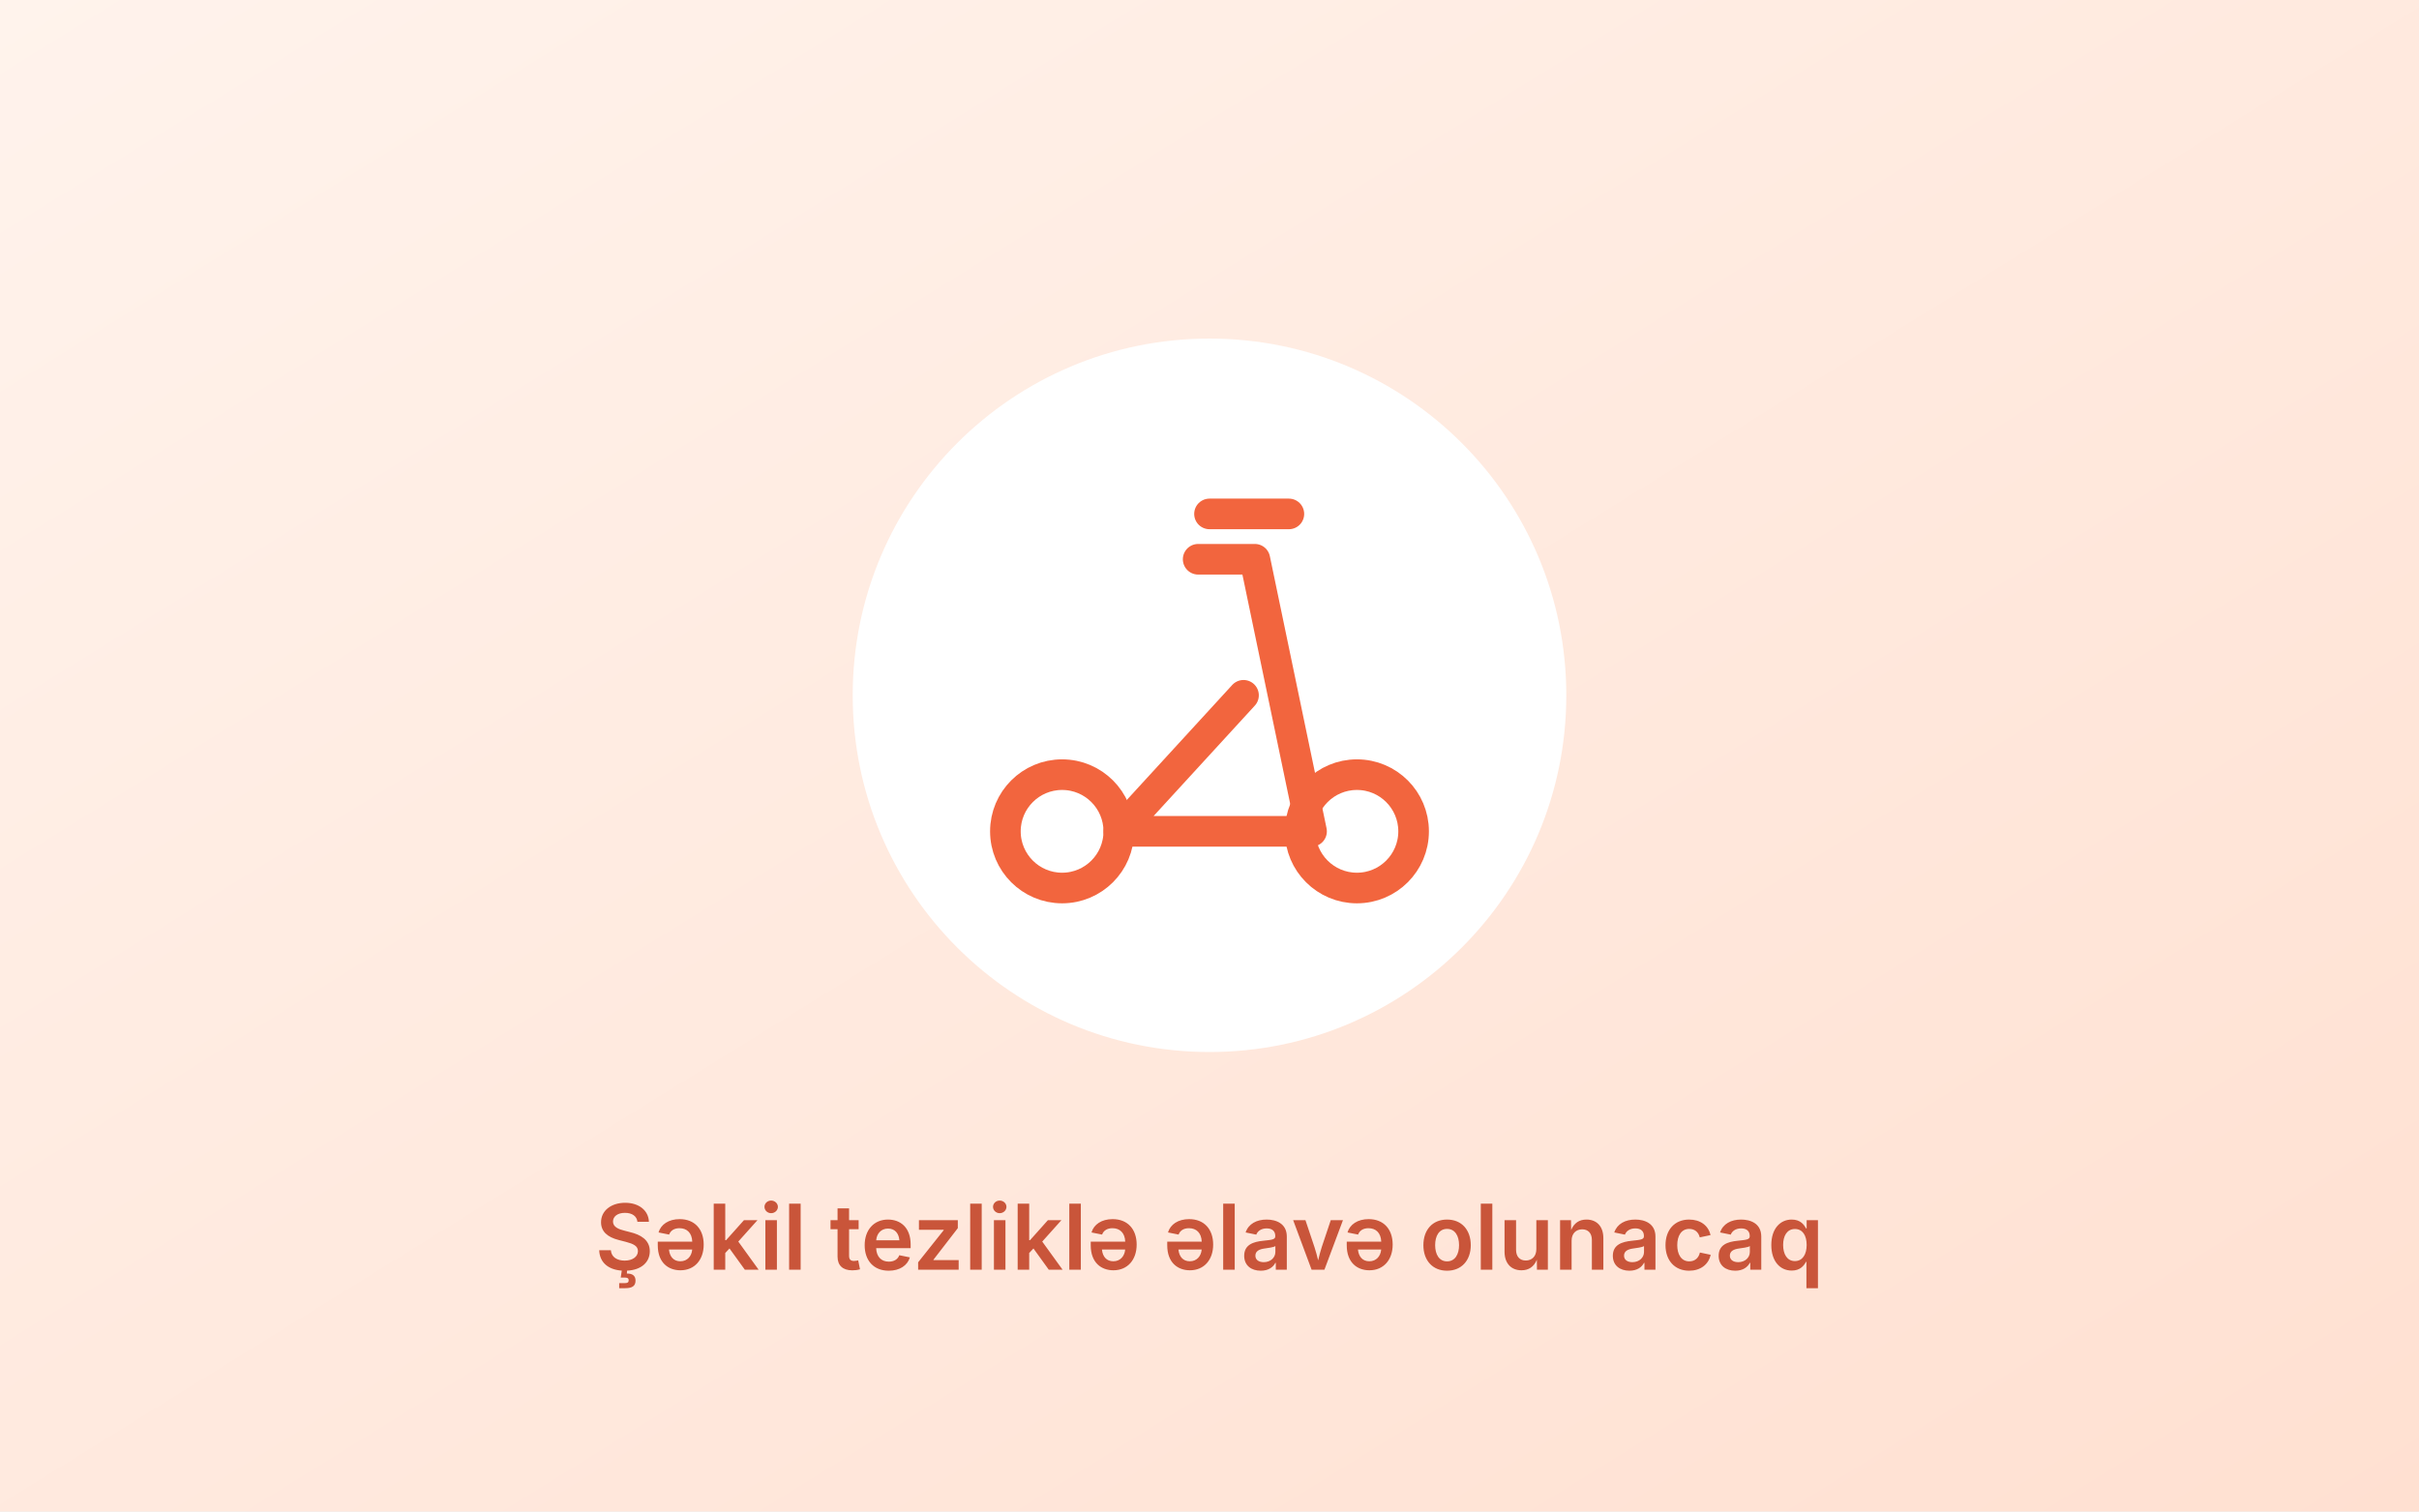
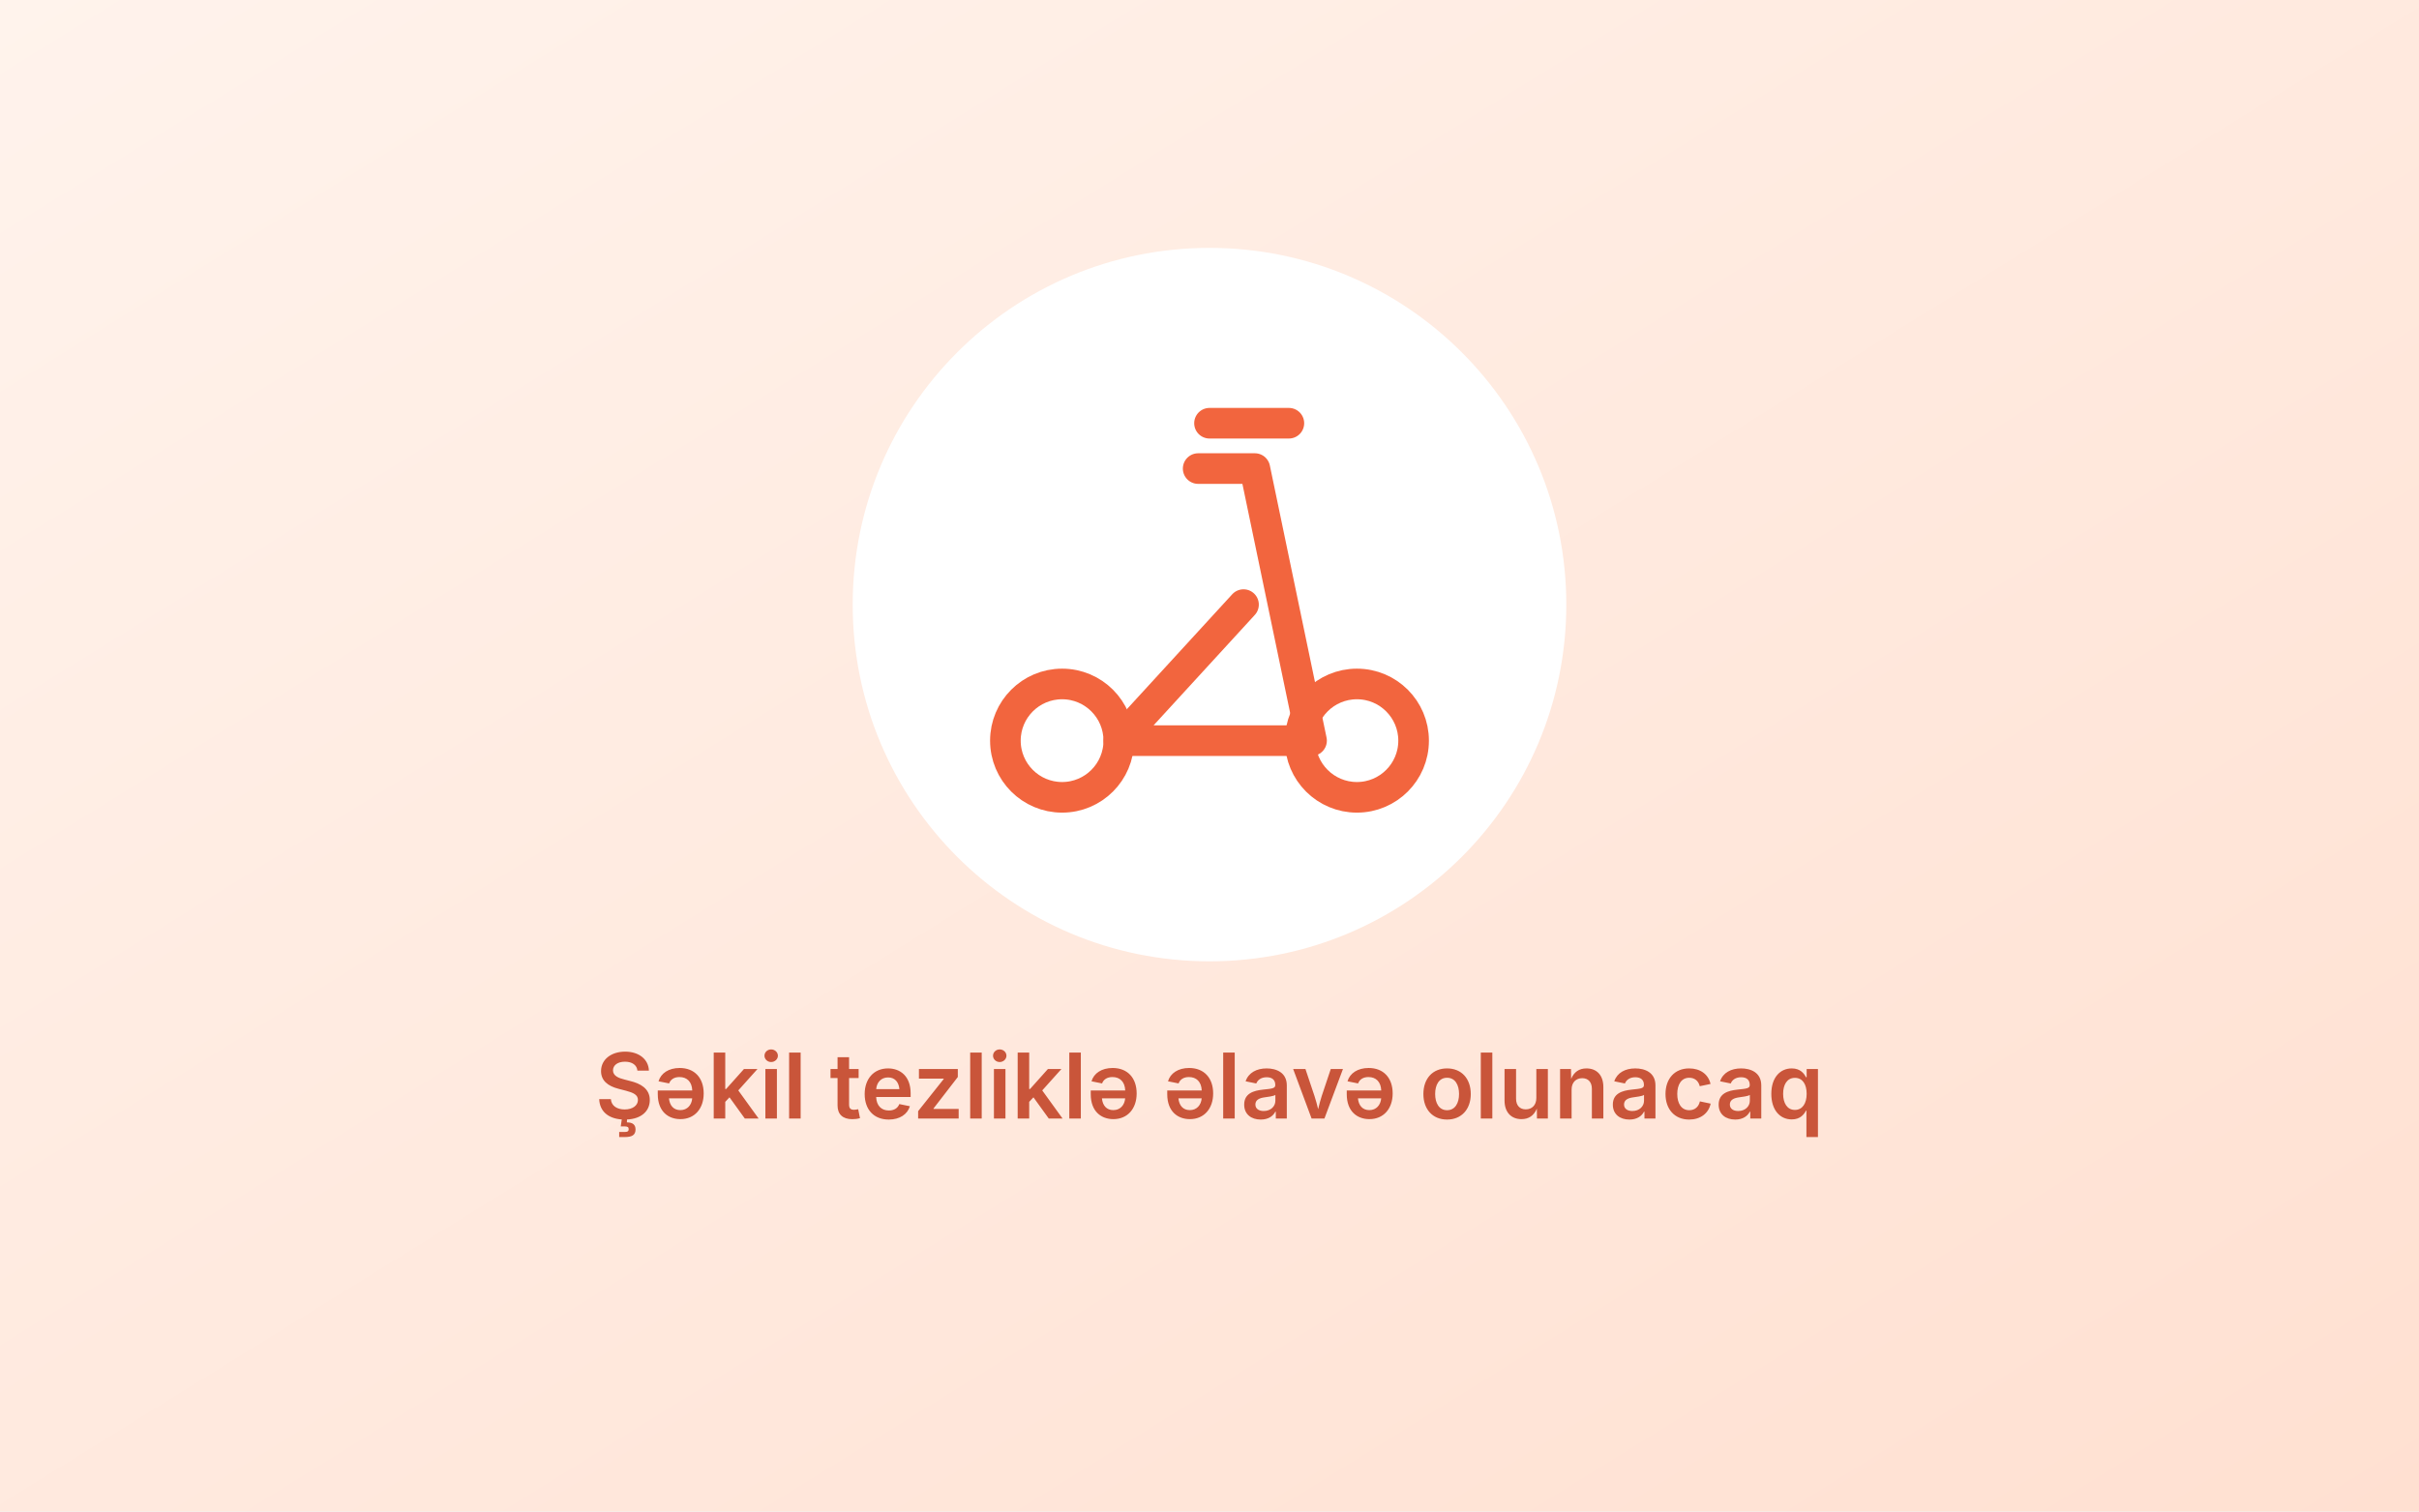
<svg xmlns="http://www.w3.org/2000/svg" viewBox="0 0 800 500" role="img" aria-label="Şəkil tezliklə">
  <defs>
    <linearGradient id="g" x1="0" y1="0" x2="1" y2="1">
      <stop offset="0" stop-color="#fff3ec" />
      <stop offset="1" stop-color="#ffe0d1" />
    </linearGradient>
  </defs>
  <rect width="800" height="500" fill="url(#g)" />
-   <circle cx="400" cy="230" r="118" fill="#fff" />
-   <g transform="translate(310 140) scale(7.5)" fill="none" stroke="#f2653e" stroke-width="1.35" stroke-linecap="round" stroke-linejoin="round">
+   <circle cx="400" cy="200" r="118" fill="#fff" />
+   <g transform="translate(310 110) scale(7.5)" fill="none" stroke="#f2653e" stroke-width="1.35" stroke-linecap="round" stroke-linejoin="round">
    <circle cx="5.5" cy="18" r="2.5" />
    <circle cx="18.5" cy="18" r="2.5" />
    <path d="M8 18h8.5l-2.5-12h-2.5M12 4h3.5M13.5 12 8 18" />
  </g>
-   <text x="400" y="420" text-anchor="middle" font-family="Inter,Arial,sans-serif" font-size="30" font-weight="600" fill="#c9553a">Şəkil tezliklə əlavə olunacaq</text>
+   <text x="400" y="370" text-anchor="middle" font-family="Inter,Arial,sans-serif" font-size="30" font-weight="600" fill="#c9553a">Şəkil tezliklə əlavə olunacaq</text>
</svg>
